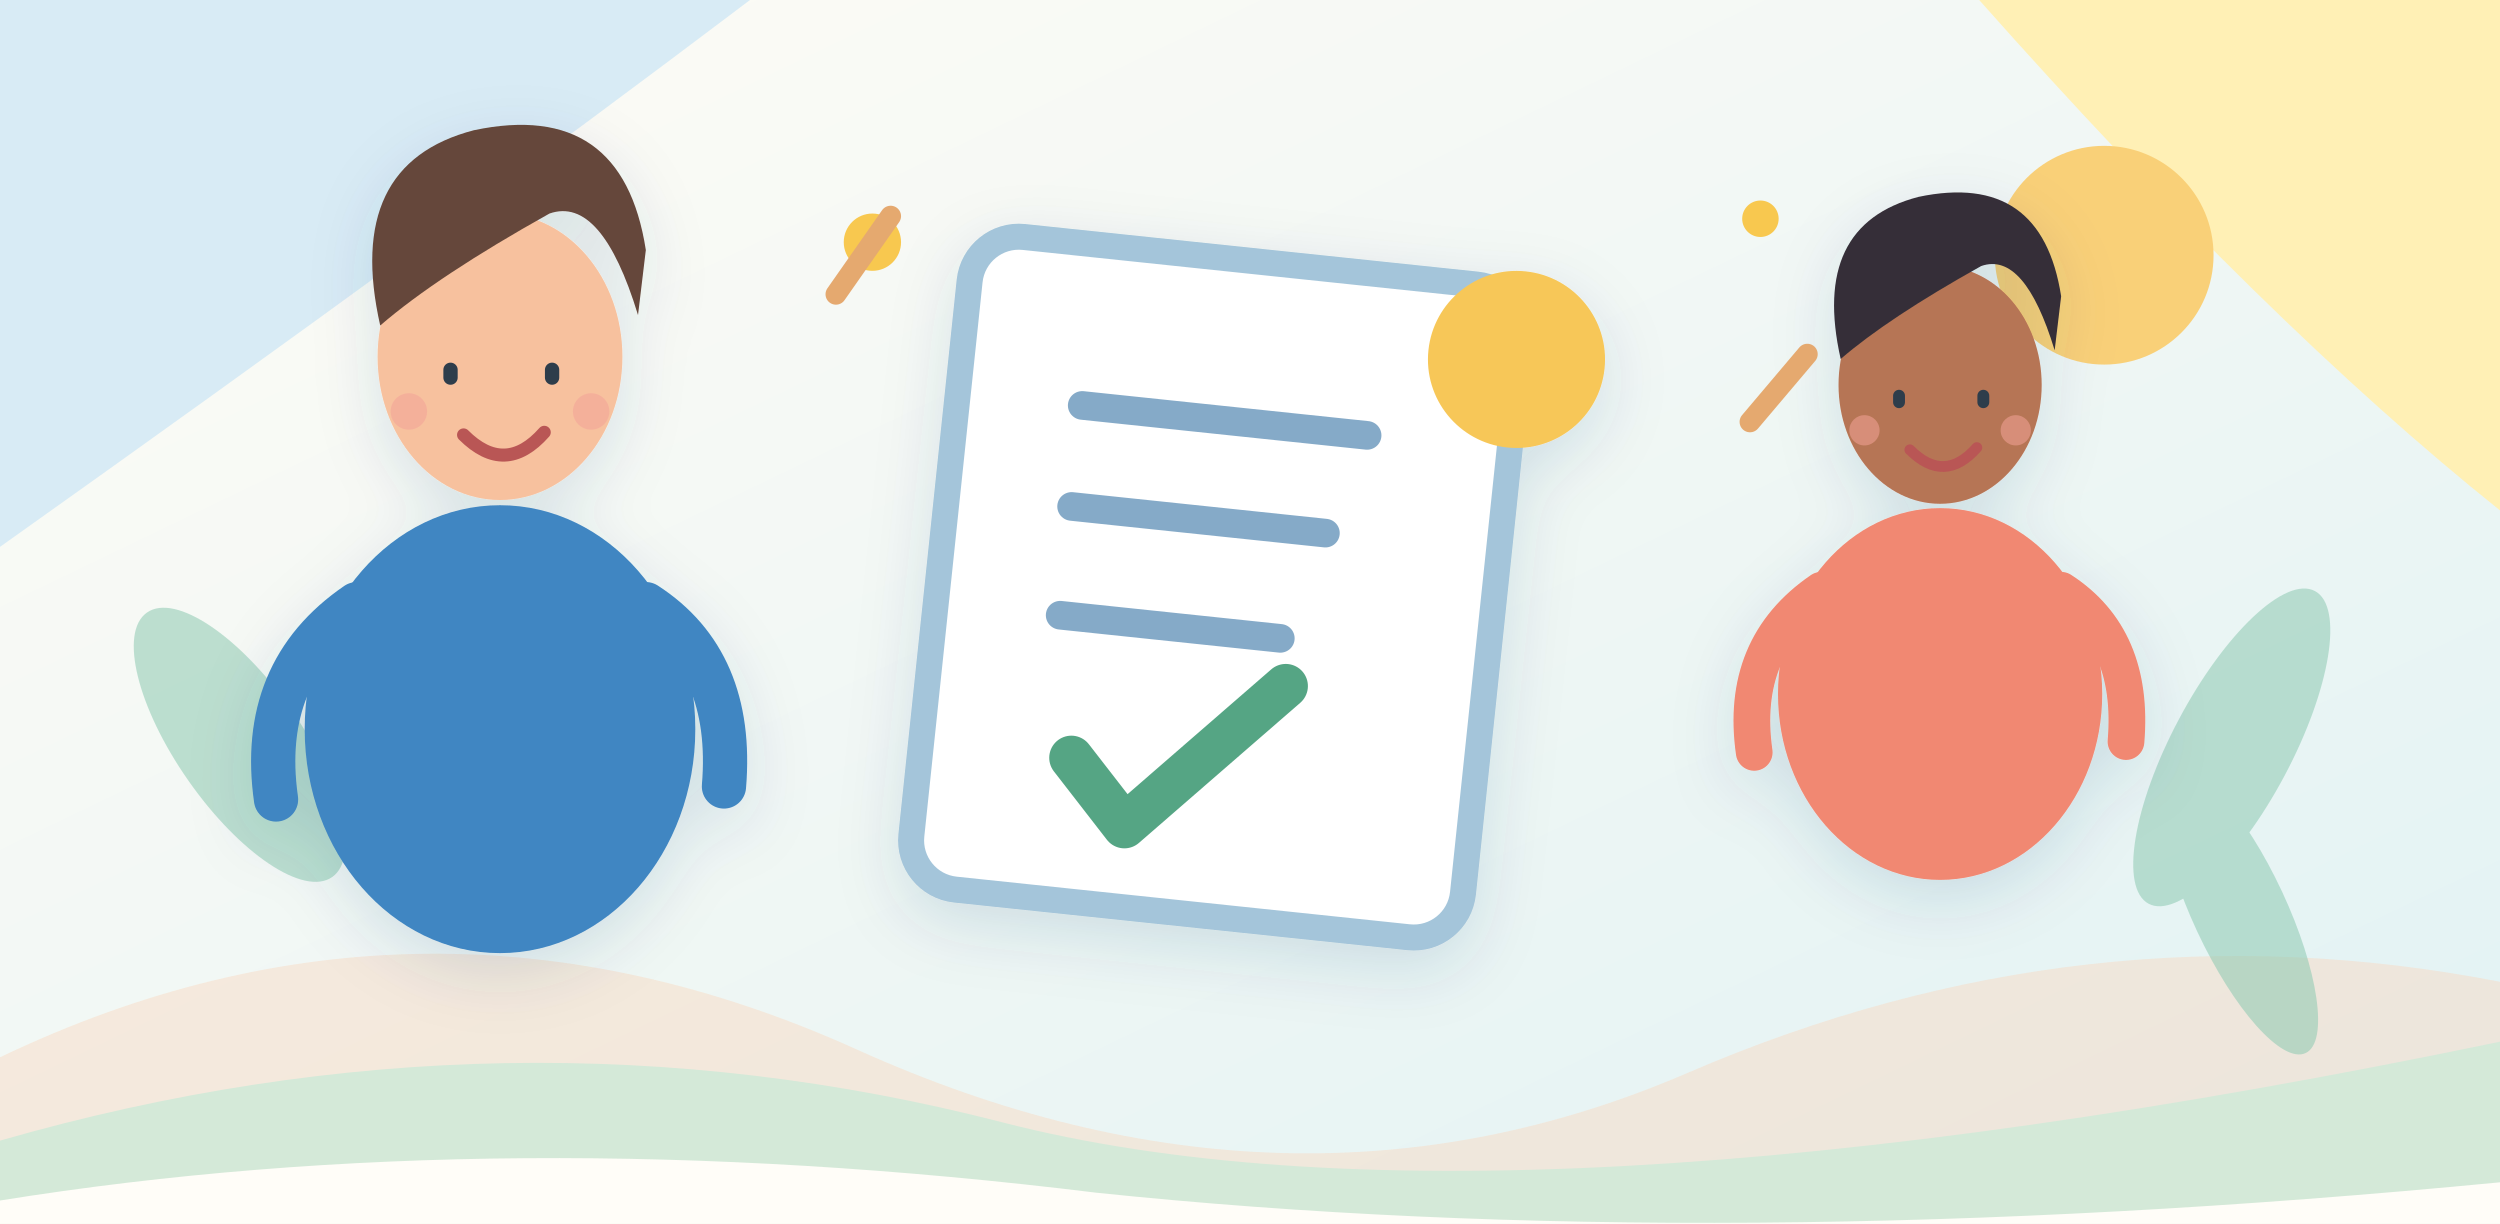
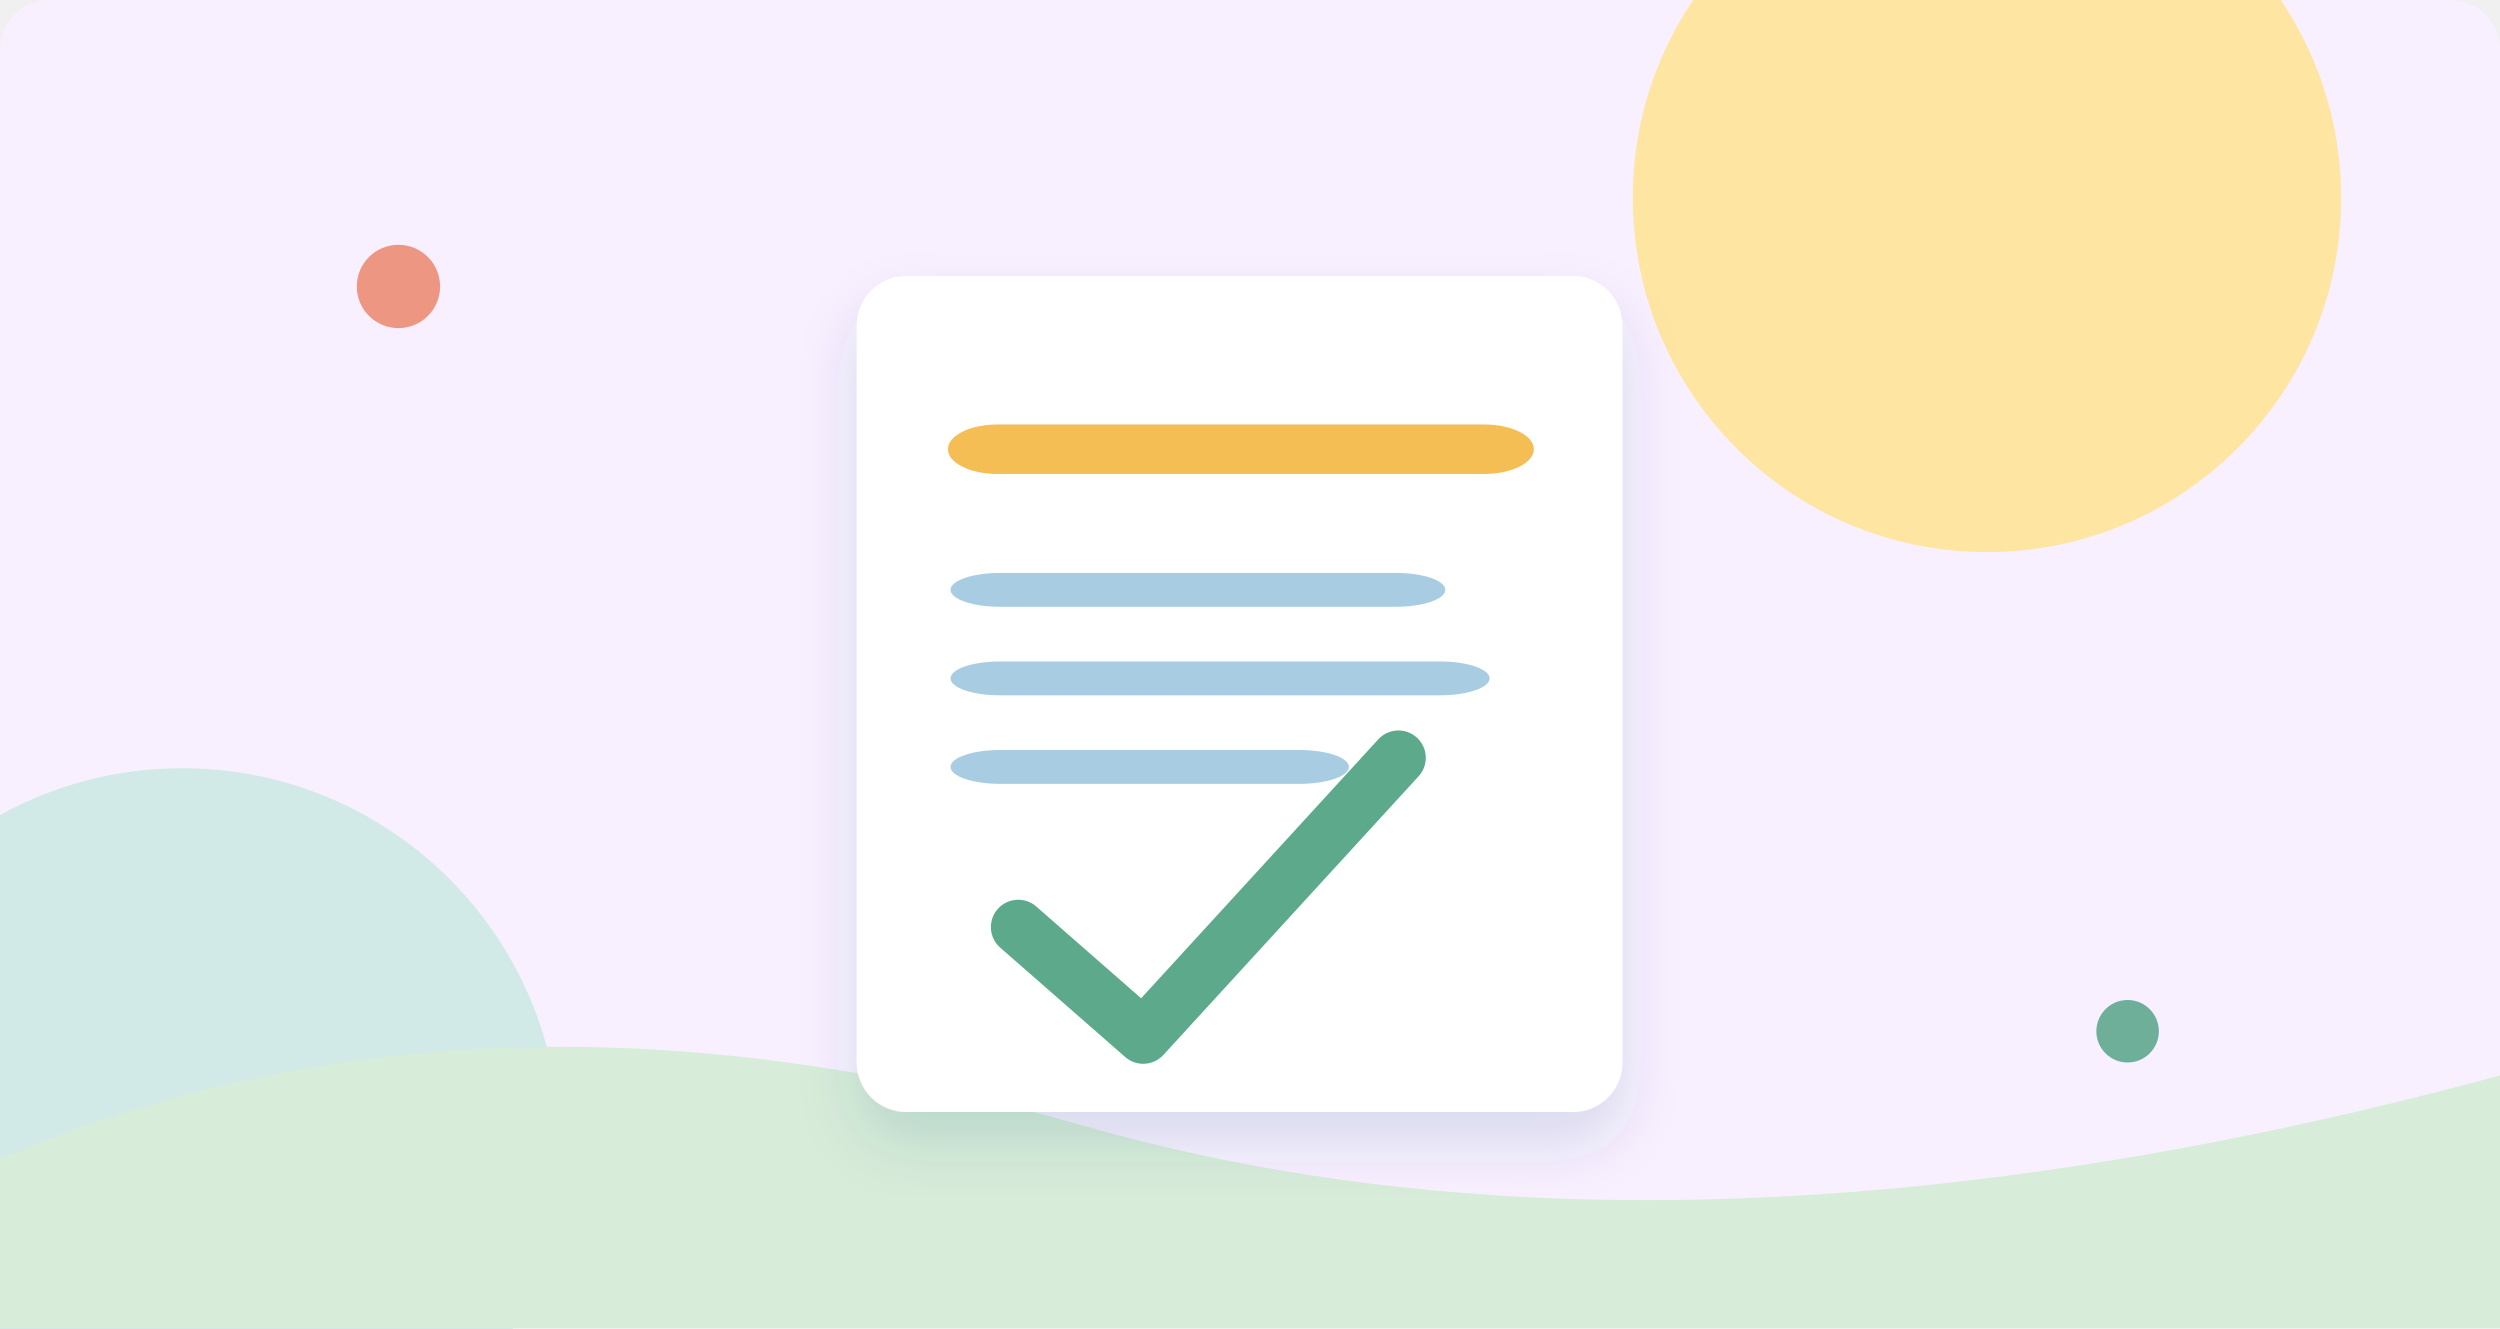
- <svg xmlns="http://www.w3.org/2000/svg" viewBox="0 0 960 470" role="img" aria-label="Ilustração alegre da comunidade escolar">
+ <svg xmlns="http://www.w3.org/2000/svg" viewBox="0 0 960 510">
  <defs>
-     <linearGradient id="bg" x2="1" y2="1">
-       <stop stop-color="#FFFCF5" />
-       <stop offset="1" stop-color="#E1F2F4" />
-     </linearGradient>
-     <filter id="sh">
-       <feDropShadow dx="0" dy="8" stdDeviation="12" flood-color="#1D4978" flood-opacity=".13" />
+     <filter id="shadow">
+       <feDropShadow dx="0" dy="12" stdDeviation="11" flood-color="#1C457A" flood-opacity=".13" />
    </filter>
  </defs>
-   <rect width="960" height="470" fill="url(#bg)" />
-   <path d="M0 0h288Q169 90 0 210Z" fill="#D8EBF5" />
-   <path d="M960 0H760Q870 124 960 196Z" fill="#FFF0B5" />
-   <circle cx="808" cy="98" r="42" fill="#F9D078" />
-   <path d="M0 406Q163 328 329 403T648 412T960 377V470H0Z" fill="#F9D7BE" opacity=".45" />
-   <path d="M0 438Q195 382 385 431T960 400V470H0Z" fill="#D4E9D8" />
-   <g opacity=".55" fill="#8CC9B1">
-     <ellipse cx="92" cy="286" rx="24" ry="62" transform="rotate(-35 92 286)" />
-     <ellipse cx="857" cy="287" rx="23" ry="68" transform="rotate(28 857 287)" />
-     <ellipse cx="860" cy="350" rx="18" ry="60" transform="rotate(-25 860 350)" />
+   <rect x="0" y="0" width="960" height="510" rx="19" fill="#F8F0FF" />
+   <circle cx="763" cy="76" r="136" fill="#FFE5A2" />
+   <circle cx="70" cy="440" r="145" fill="#D1E9E7" />
+   <path d="M0 445Q185 366 415 432T960 413V510H0Z" fill="#D7EDD9" />
+   <g filter="url(#shadow)">
+     <rect x="329" y="106" width="294" height="321" rx="19" fill="#FFFFFF" />
+     <rect x="364" y="163" width="225" height="19" rx="19" fill="#F4BE55" />
+     <rect x="365" y="220" width="190" height="13" rx="19" fill="#A8CDE3" />
+     <rect x="365" y="254" width="207" height="13" rx="19" fill="#A8CDE3" />
+     <rect x="365" y="288" width="153" height="13" rx="19" fill="#A8CDE3" />
+     <path d="M391 356l48 42 98-107" fill="none" stroke="#5BA98B" stroke-width="21" stroke-linecap="round" stroke-linejoin="round" />
  </g>
-   <g filter="url(#sh)">
-     <g transform="translate(192 130) scale(1)">
-       <ellipse cx="0" cy="150" rx="75" ry="86" fill="#3F86C2" />
-       <path d="M-55 102q-38 26-31 75M56 102q34 22 30 70" fill="none" stroke="#3F86C2" stroke-width="17" stroke-linecap="round" />
-       <ellipse cy="7" cx="0" rx="47" ry="55" fill="#F7C19E" />
-       <path d="M-46-5q-14-62 36-75 57-12 66 46l-3 25Q39-55 19-48q-43 24-65 43" fill="#65473A" />
-       <path d="M-19 12v3m39-3v3" fill="none" stroke="#2E3D4C" stroke-width="5.5" stroke-linecap="round" />
-       <path d="M-14 37q16 16 31-1" fill="none" stroke="#B95655" stroke-width="5" stroke-linecap="round" />
-       <circle cx="-35" cy="28" r="7" fill="#F3A298" opacity=".55" />
-       <circle cx="35" cy="28" r="7" fill="#F3A298" opacity=".55" />
-     </g>
-     <g transform="translate(745 142) scale(0.83)">
-       <ellipse cx="0" cy="150" rx="75" ry="86" fill="#F18872" />
-       <path d="M-55 102q-38 26-31 75M56 102q34 22 30 70" fill="none" stroke="#F18872" stroke-width="17" stroke-linecap="round" />
-       <ellipse cy="7" cx="0" rx="47" ry="55" fill="#B67554" />
-       <path d="M-46-5q-14-62 36-75 57-12 66 46l-3 25Q39-55 19-48q-43 24-65 43" fill="#342F39" />
-       <path d="M-19 12v3m39-3v3" fill="none" stroke="#2E3D4C" stroke-width="5.5" stroke-linecap="round" />
-       <path d="M-14 37q16 16 31-1" fill="none" stroke="#B95655" stroke-width="5" stroke-linecap="round" />
-       <circle cx="-35" cy="28" r="7" fill="#F3A298" opacity=".55" />
-       <circle cx="35" cy="28" r="7" fill="#F3A298" opacity=".55" />
-     </g>
-     <g transform="translate(473 212) rotate(6)">
-       <rect x="-111" y="-112" width="213" height="252" rx="19" fill="#fff" stroke="#A4C5DA" stroke-width="10" />
-       <path d="M-63-50h110M-63-11h98M-63 31h85" stroke="#85AAC8" stroke-width="11" stroke-linecap="round" />
-       <path d="m-53 85 23 24 56-60" stroke="#55A584" stroke-width="17" fill="none" stroke-linecap="round" stroke-linejoin="round" />
-       <circle cx="101" cy="-85" r="34" fill="#F7C758" />
-     </g>
-   </g>
-   <g fill="#F8C84F">
-     <circle cx="335" cy="93" r="11" />
-     <circle cx="676" cy="84" r="7" />
-   </g>
-   <path d="M321 113l21-30m330 79 22-26" stroke="#E5A96F" stroke-width="8" stroke-linecap="round" />
-   <path d="M0 461q193-31 421-3 239 25 539-4v16H0Z" fill="#FFFDF8" />
+   <circle cx="153" cy="110" r="16" fill="#ED9783" />
+   <circle cx="817" cy="396" r="12" fill="#6DAF98" />
</svg>
